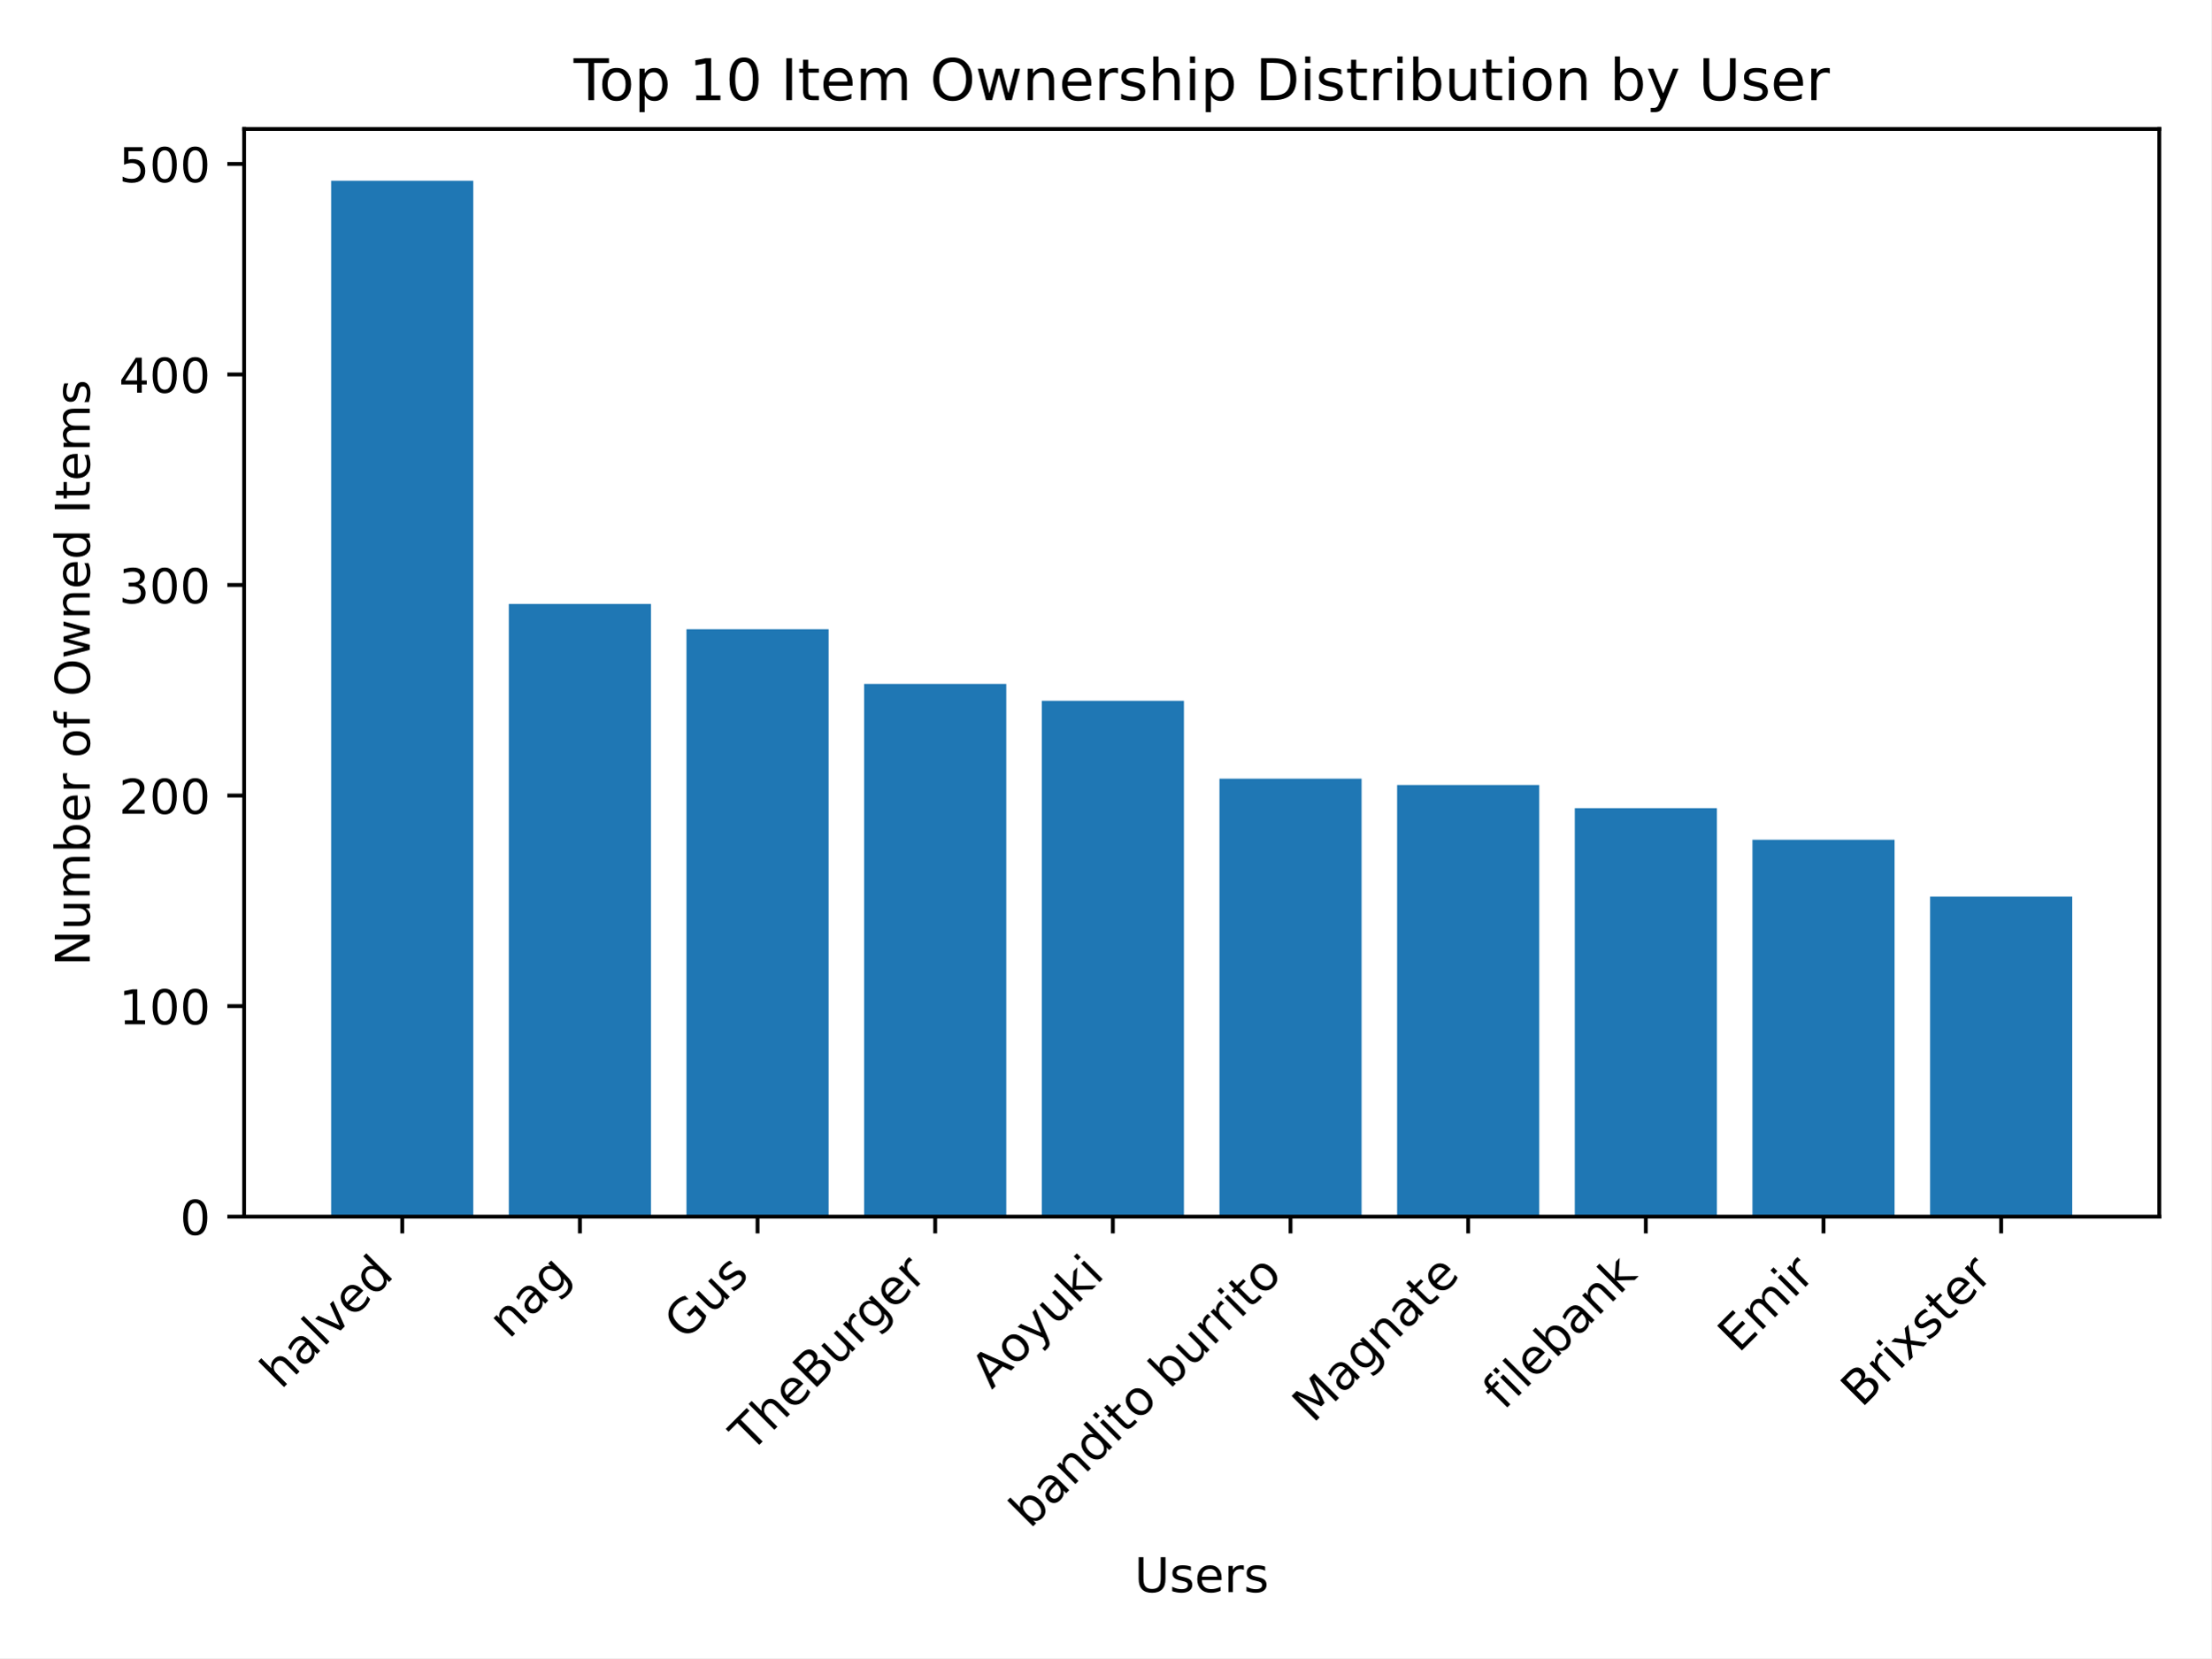
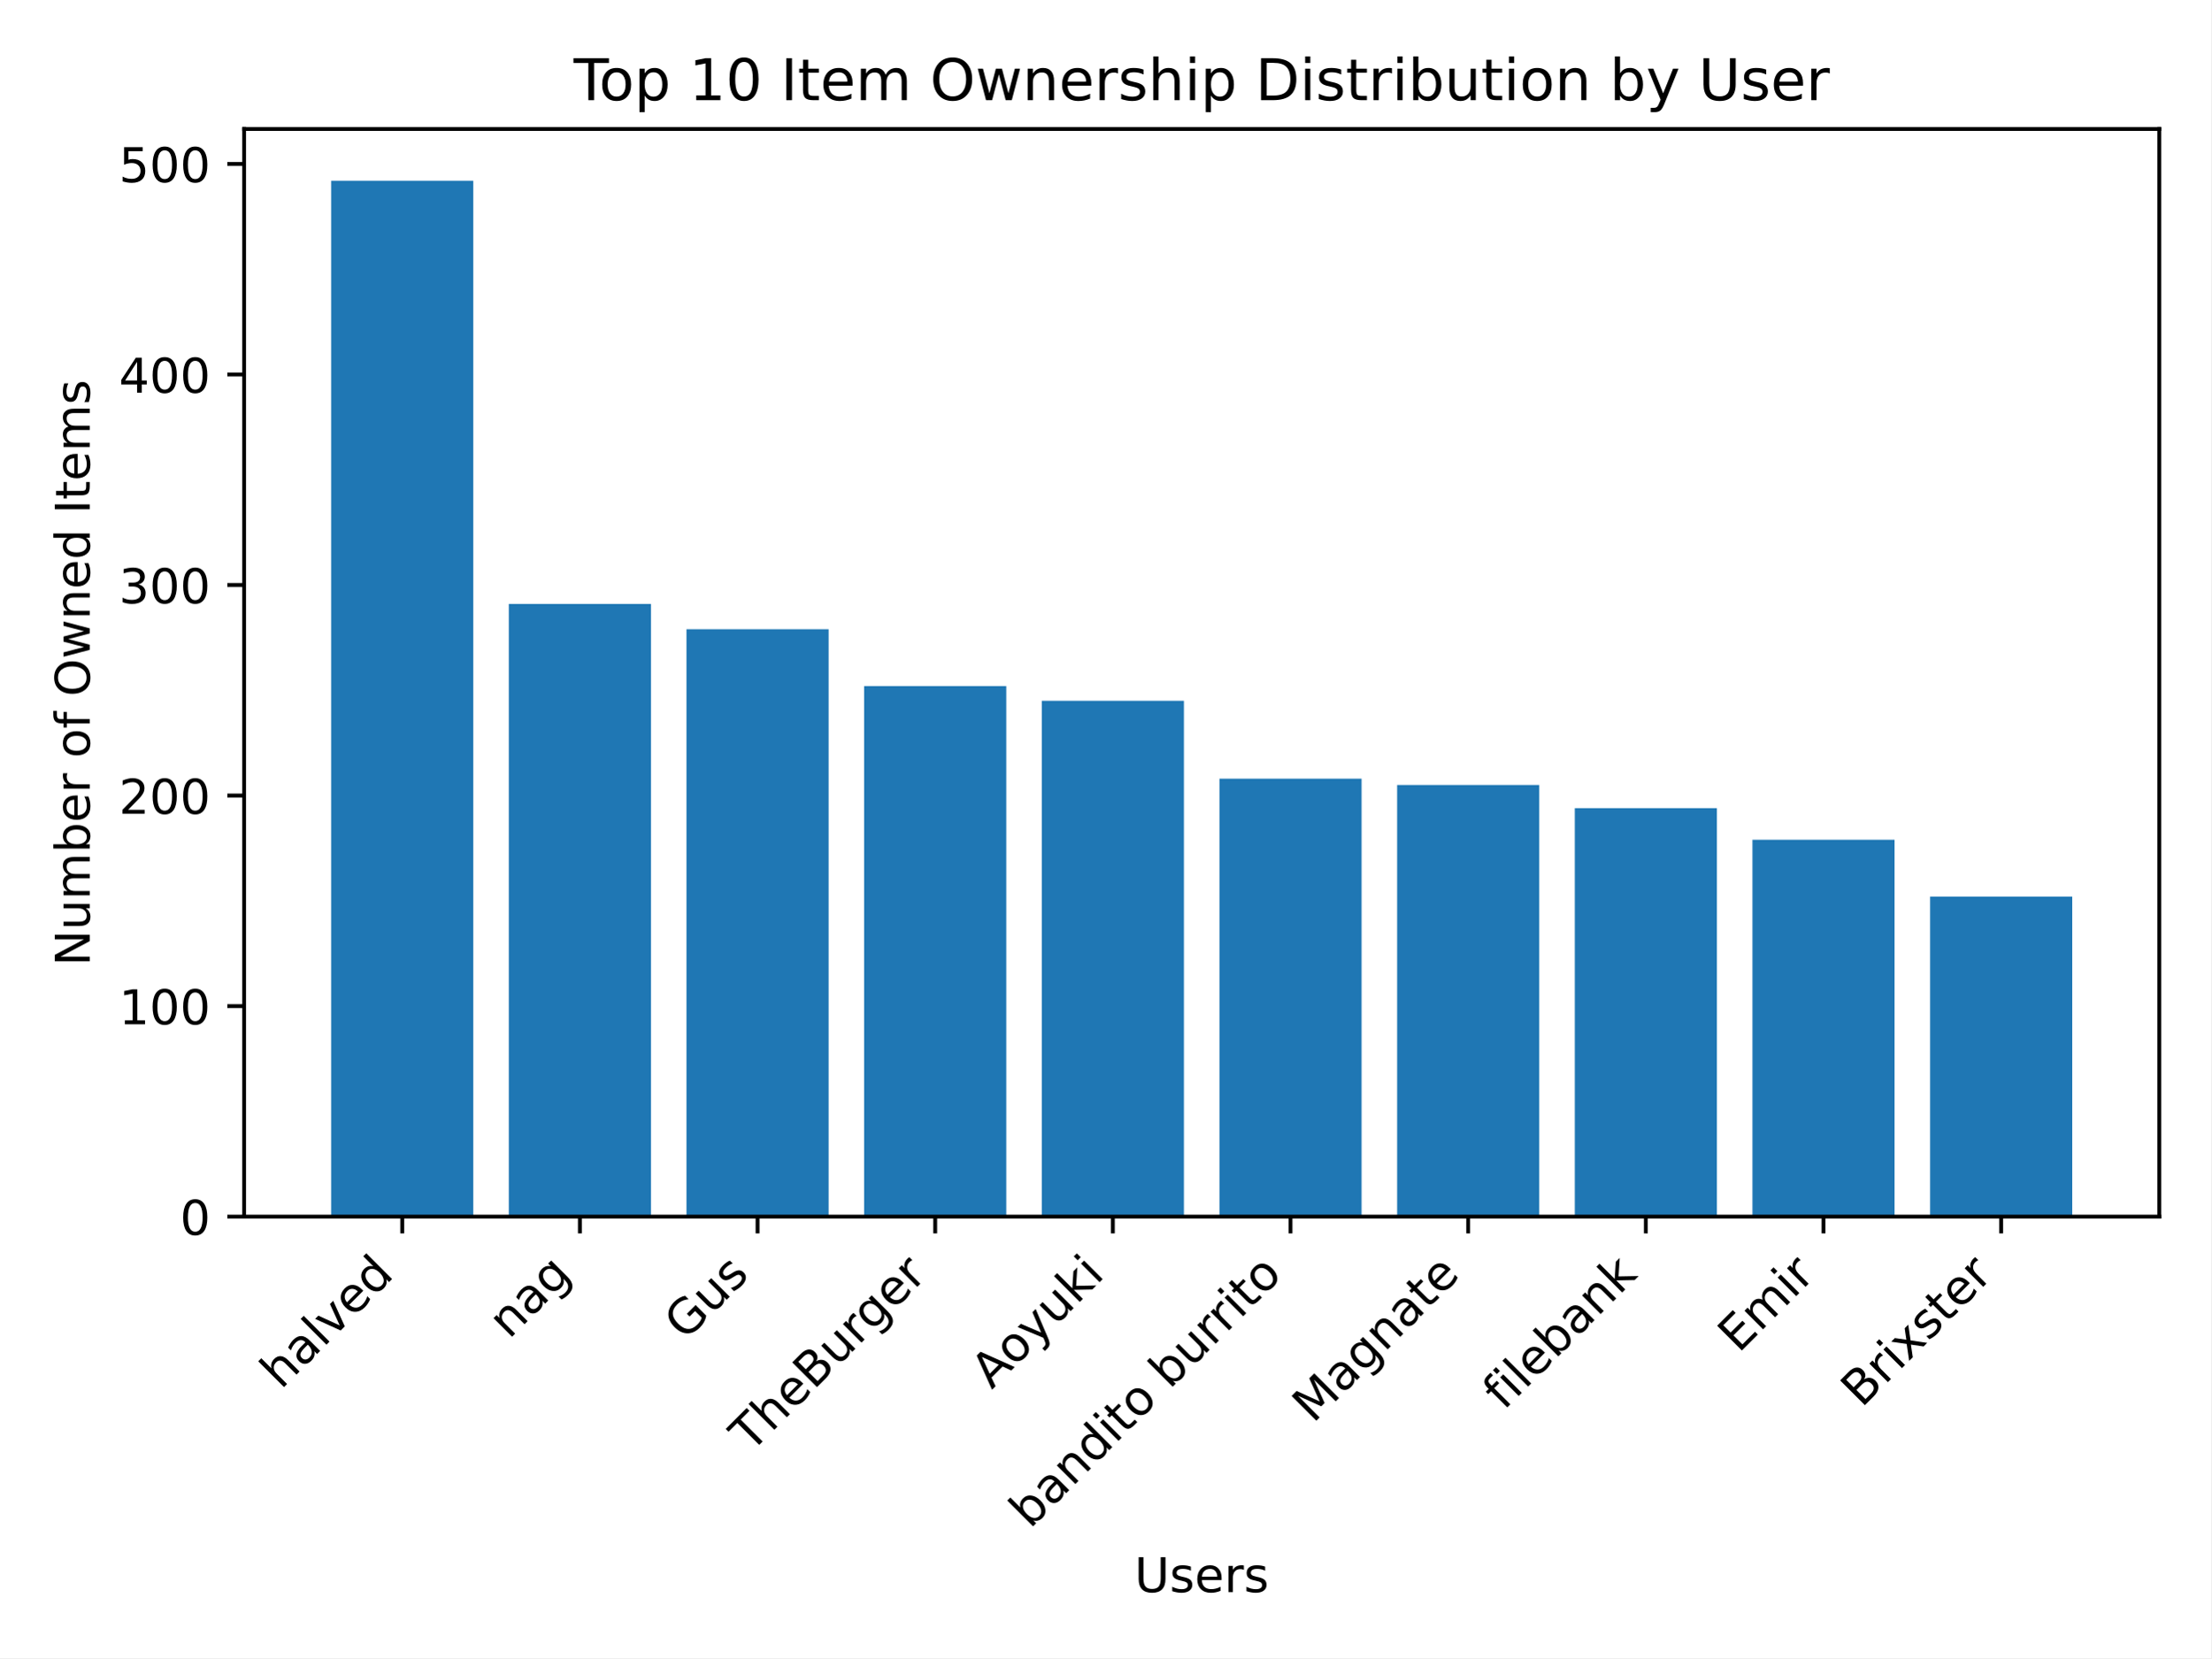
<svg xmlns="http://www.w3.org/2000/svg" xmlns:xlink="http://www.w3.org/1999/xlink" width="460.8pt" height="345.6pt" viewBox="0 0 460.8 345.6" version="1.1">
  <defs>
    <style type="text/css">*{stroke-linejoin: round; stroke-linecap: butt}</style>
  </defs>
  <g id="figure_1">
    <g id="patch_1">
      <path d="M 0 345.6  L 460.8 345.6  L 460.8 0  L 0 0  z " style="fill: #ffffff" />
    </g>
    <g id="axes_1">
      <g id="patch_2">
        <path d="M 50.87 253.581  L 450 253.581  L 450 26.88  L 50.87 26.88  z " style="fill: #ffffff" />
      </g>
      <g id="patch_3">
-         <path d="M 69.012 253.581  L 98.632 253.581  L 98.632 37.675  L 69.012 37.675  z " clip-path="url(#p5525e25f6b)" style="fill: #1f77b4" />
+         <path d="M 69.012 253.581  L 98.632 253.581  L 98.632 37.675  L 69.012 37.675  z " clip-path="url(#p3eaa4c86f4)" style="fill: #1f77b4" />
      </g>
      <g id="patch_4">
-         <path d="M 106.037 253.581  L 135.657 253.581  L 135.657 125.88  L 106.037 125.88  z " clip-path="url(#p5525e25f6b)" style="fill: #1f77b4" />
+         <path d="M 106.037 253.581  L 135.657 253.581  L 135.657 125.88  L 106.037 125.88  z " clip-path="url(#p3eaa4c86f4)" style="fill: #1f77b4" />
      </g>
      <g id="patch_5">
-         <path d="M 143.062 253.581  L 172.682 253.581  L 172.682 131.146  L 143.062 131.146  z " clip-path="url(#p5525e25f6b)" style="fill: #1f77b4" />
+         <path d="M 143.062 253.581  L 172.682 253.581  L 172.682 131.146  L 143.062 131.146  z " clip-path="url(#p3eaa4c86f4)" style="fill: #1f77b4" />
      </g>
      <g id="patch_6">
-         <path d="M 180.087 253.581  L 209.707 253.581  L 209.707 142.556  L 180.087 142.556  z " clip-path="url(#p5525e25f6b)" style="fill: #1f77b4" />
+         <path d="M 180.087 253.581  L 209.707 253.581  L 209.707 142.995  L 180.087 142.995  z " clip-path="url(#p3eaa4c86f4)" style="fill: #1f77b4" />
      </g>
      <g id="patch_7">
-         <path d="M 217.112 253.581  L 246.732 253.581  L 246.732 146.067  L 217.112 146.067  z " clip-path="url(#p5525e25f6b)" style="fill: #1f77b4" />
+         <path d="M 217.112 253.581  L 246.732 253.581  L 246.732 146.067  L 217.112 146.067  z " clip-path="url(#p3eaa4c86f4)" style="fill: #1f77b4" />
      </g>
      <g id="patch_8">
-         <path d="M 254.138 253.581  L 283.758 253.581  L 283.758 162.304  L 254.138 162.304  z " clip-path="url(#p5525e25f6b)" style="fill: #1f77b4" />
+         <path d="M 254.138 253.581  L 283.758 253.581  L 283.758 162.304  L 254.138 162.304  z " clip-path="url(#p3eaa4c86f4)" style="fill: #1f77b4" />
      </g>
      <g id="patch_9">
-         <path d="M 291.163 253.581  L 320.783 253.581  L 320.783 163.62  L 291.163 163.62  z " clip-path="url(#p5525e25f6b)" style="fill: #1f77b4" />
+         <path d="M 291.163 253.581  L 320.783 253.581  L 320.783 163.62  L 291.163 163.62  z " clip-path="url(#p3eaa4c86f4)" style="fill: #1f77b4" />
      </g>
      <g id="patch_10">
-         <path d="M 328.188 253.581  L 357.808 253.581  L 357.808 168.447  L 328.188 168.447  z " clip-path="url(#p5525e25f6b)" style="fill: #1f77b4" />
+         <path d="M 328.188 253.581  L 357.808 253.581  L 357.808 168.447  L 328.188 168.447  z " clip-path="url(#p3eaa4c86f4)" style="fill: #1f77b4" />
      </g>
      <g id="patch_11">
-         <path d="M 365.213 253.581  L 394.833 253.581  L 394.833 175.03  L 365.213 175.03  z " clip-path="url(#p5525e25f6b)" style="fill: #1f77b4" />
+         <path d="M 365.213 253.581  L 394.833 253.581  L 394.833 175.03  L 365.213 175.03  z " clip-path="url(#p3eaa4c86f4)" style="fill: #1f77b4" />
      </g>
      <g id="patch_12">
-         <path d="M 402.238 253.581  L 431.858 253.581  L 431.858 186.878  L 402.238 186.878  z " clip-path="url(#p5525e25f6b)" style="fill: #1f77b4" />
+         <path d="M 402.238 253.581  L 431.858 253.581  L 431.858 186.878  L 402.238 186.878  z " clip-path="url(#p3eaa4c86f4)" style="fill: #1f77b4" />
      </g>
      <g id="matplotlib.axis_1">
        <g id="xtick_1">
          <g id="line2d_1">
            <defs>
-               <path id="mfc3a3e1d1f" d="M 0 0  L 0 3.5  " style="stroke: #000000; stroke-width: 0.8" />
+               <path id="m45b407b62e" d="M 0 0  L 0 3.5  " style="stroke: #000000; stroke-width: 0.8" />
            </defs>
            <g>
-               <use xlink:href="#mfc3a3e1d1f" x="83.822" y="253.581" style="stroke: #000000; stroke-width: 0.8" />
+               <use xlink:href="#m45b407b62e" x="83.822" y="253.581" style="stroke: #000000; stroke-width: 0.8" />
            </g>
          </g>
          <g id="text_1">
            <g transform="translate(58.54764 289.7576) rotate(-45) scale(0.1 -0.1)">
              <defs>
                <path id="DejaVuSans-68" d="M 3513 2113  L 3513 0  L 2938 0  L 2938 2094  Q 2938 2591 2744 2837  Q 2550 3084 2163 3084  Q 1697 3084 1428 2787  Q 1159 2491 1159 1978  L 1159 0  L 581 0  L 581 4863  L 1159 4863  L 1159 2956  Q 1366 3272 1645 3428  Q 1925 3584 2291 3584  Q 2894 3584 3203 3211  Q 3513 2838 3513 2113  z " transform="scale(0.015625)" />
                <path id="DejaVuSans-61" d="M 2194 1759  Q 1497 1759 1228 1600  Q 959 1441 959 1056  Q 959 750 1161 570  Q 1363 391 1709 391  Q 2188 391 2477 730  Q 2766 1069 2766 1631  L 2766 1759  L 2194 1759  z M 3341 1997  L 3341 0  L 2766 0  L 2766 531  Q 2569 213 2275 61  Q 1981 -91 1556 -91  Q 1019 -91 701 211  Q 384 513 384 1019  Q 384 1609 779 1909  Q 1175 2209 1959 2209  L 2766 2209  L 2766 2266  Q 2766 2663 2505 2880  Q 2244 3097 1772 3097  Q 1472 3097 1187 3025  Q 903 2953 641 2809  L 641 3341  Q 956 3463 1253 3523  Q 1550 3584 1831 3584  Q 2591 3584 2966 3190  Q 3341 2797 3341 1997  z " transform="scale(0.015625)" />
                <path id="DejaVuSans-6c" d="M 603 4863  L 1178 4863  L 1178 0  L 603 0  L 603 4863  z " transform="scale(0.015625)" />
                <path id="DejaVuSans-76" d="M 191 3500  L 800 3500  L 1894 563  L 2988 3500  L 3597 3500  L 2284 0  L 1503 0  L 191 3500  z " transform="scale(0.015625)" />
                <path id="DejaVuSans-65" d="M 3597 1894  L 3597 1613  L 953 1613  Q 991 1019 1311 708  Q 1631 397 2203 397  Q 2534 397 2845 478  Q 3156 559 3463 722  L 3463 178  Q 3153 47 2828 -22  Q 2503 -91 2169 -91  Q 1331 -91 842 396  Q 353 884 353 1716  Q 353 2575 817 3079  Q 1281 3584 2069 3584  Q 2775 3584 3186 3129  Q 3597 2675 3597 1894  z M 3022 2063  Q 3016 2534 2758 2815  Q 2500 3097 2075 3097  Q 1594 3097 1305 2825  Q 1016 2553 972 2059  L 3022 2063  z " transform="scale(0.015625)" />
                <path id="DejaVuSans-64" d="M 2906 2969  L 2906 4863  L 3481 4863  L 3481 0  L 2906 0  L 2906 525  Q 2725 213 2448 61  Q 2172 -91 1784 -91  Q 1150 -91 751 415  Q 353 922 353 1747  Q 353 2572 751 3078  Q 1150 3584 1784 3584  Q 2172 3584 2448 3432  Q 2725 3281 2906 2969  z M 947 1747  Q 947 1113 1208 752  Q 1469 391 1925 391  Q 2381 391 2643 752  Q 2906 1113 2906 1747  Q 2906 2381 2643 2742  Q 2381 3103 1925 3103  Q 1469 3103 1208 2742  Q 947 2381 947 1747  z " transform="scale(0.015625)" />
              </defs>
              <use xlink:href="#DejaVuSans-68" />
              <use xlink:href="#DejaVuSans-61" transform="translate(63.37891 0)" />
              <use xlink:href="#DejaVuSans-6c" transform="translate(124.6582 0)" />
              <use xlink:href="#DejaVuSans-76" transform="translate(152.4414 0)" />
              <use xlink:href="#DejaVuSans-65" transform="translate(211.6211 0)" />
              <use xlink:href="#DejaVuSans-64" transform="translate(273.1445 0)" />
            </g>
          </g>
        </g>
        <g id="xtick_2">
          <g id="line2d_2">
            <g>
-               <use xlink:href="#mfc3a3e1d1f" x="120.847" y="253.581" style="stroke: #000000; stroke-width: 0.8" />
+               <use xlink:href="#m45b407b62e" x="120.847" y="253.581" style="stroke: #000000; stroke-width: 0.8" />
            </g>
          </g>
          <g id="text_2">
            <g transform="translate(106.0732 279.257) rotate(-45) scale(0.1 -0.1)">
              <defs>
                <path id="DejaVuSans-6e" d="M 3513 2113  L 3513 0  L 2938 0  L 2938 2094  Q 2938 2591 2744 2837  Q 2550 3084 2163 3084  Q 1697 3084 1428 2787  Q 1159 2491 1159 1978  L 1159 0  L 581 0  L 581 3500  L 1159 3500  L 1159 2956  Q 1366 3272 1645 3428  Q 1925 3584 2291 3584  Q 2894 3584 3203 3211  Q 3513 2838 3513 2113  z " transform="scale(0.015625)" />
                <path id="DejaVuSans-67" d="M 2906 1791  Q 2906 2416 2648 2759  Q 2391 3103 1925 3103  Q 1463 3103 1205 2759  Q 947 2416 947 1791  Q 947 1169 1205 825  Q 1463 481 1925 481  Q 2391 481 2648 825  Q 2906 1169 2906 1791  z M 3481 434  Q 3481 -459 3084 -895  Q 2688 -1331 1869 -1331  Q 1566 -1331 1297 -1286  Q 1028 -1241 775 -1147  L 775 -588  Q 1028 -725 1275 -790  Q 1522 -856 1778 -856  Q 2344 -856 2625 -561  Q 2906 -266 2906 331  L 2906 616  Q 2728 306 2450 153  Q 2172 0 1784 0  Q 1141 0 747 490  Q 353 981 353 1791  Q 353 2603 747 3093  Q 1141 3584 1784 3584  Q 2172 3584 2450 3431  Q 2728 3278 2906 2969  L 2906 3500  L 3481 3500  L 3481 434  z " transform="scale(0.015625)" />
              </defs>
              <use xlink:href="#DejaVuSans-6e" />
              <use xlink:href="#DejaVuSans-61" transform="translate(63.37891 0)" />
              <use xlink:href="#DejaVuSans-67" transform="translate(124.6582 0)" />
            </g>
          </g>
        </g>
        <g id="xtick_3">
          <g id="line2d_3">
            <g>
-               <use xlink:href="#mfc3a3e1d1f" x="157.872" y="253.581" style="stroke: #000000; stroke-width: 0.8" />
+               <use xlink:href="#m45b407b62e" x="157.872" y="253.581" style="stroke: #000000; stroke-width: 0.8" />
            </g>
          </g>
          <g id="text_3">
            <g transform="translate(142.758 279.5973) rotate(-45) scale(0.1 -0.1)">
              <defs>
                <path id="DejaVuSans-47" d="M 3809 666  L 3809 1919  L 2778 1919  L 2778 2438  L 4434 2438  L 4434 434  Q 4069 175 3628 42  Q 3188 -91 2688 -91  Q 1594 -91 976 548  Q 359 1188 359 2328  Q 359 3472 976 4111  Q 1594 4750 2688 4750  Q 3144 4750 3555 4637  Q 3966 4525 4313 4306  L 4313 3634  Q 3963 3931 3569 4081  Q 3175 4231 2741 4231  Q 1884 4231 1454 3753  Q 1025 3275 1025 2328  Q 1025 1384 1454 906  Q 1884 428 2741 428  Q 3075 428 3337 486  Q 3600 544 3809 666  z " transform="scale(0.015625)" />
                <path id="DejaVuSans-75" d="M 544 1381  L 544 3500  L 1119 3500  L 1119 1403  Q 1119 906 1312 657  Q 1506 409 1894 409  Q 2359 409 2629 706  Q 2900 1003 2900 1516  L 2900 3500  L 3475 3500  L 3475 0  L 2900 0  L 2900 538  Q 2691 219 2414 64  Q 2138 -91 1772 -91  Q 1169 -91 856 284  Q 544 659 544 1381  z M 1991 3584  L 1991 3584  z " transform="scale(0.015625)" />
                <path id="DejaVuSans-73" d="M 2834 3397  L 2834 2853  Q 2591 2978 2328 3040  Q 2066 3103 1784 3103  Q 1356 3103 1142 2972  Q 928 2841 928 2578  Q 928 2378 1081 2264  Q 1234 2150 1697 2047  L 1894 2003  Q 2506 1872 2764 1633  Q 3022 1394 3022 966  Q 3022 478 2636 193  Q 2250 -91 1575 -91  Q 1294 -91 989 -36  Q 684 19 347 128  L 347 722  Q 666 556 975 473  Q 1284 391 1588 391  Q 1994 391 2212 530  Q 2431 669 2431 922  Q 2431 1156 2273 1281  Q 2116 1406 1581 1522  L 1381 1569  Q 847 1681 609 1914  Q 372 2147 372 2553  Q 372 3047 722 3315  Q 1072 3584 1716 3584  Q 2034 3584 2315 3537  Q 2597 3491 2834 3397  z " transform="scale(0.015625)" />
              </defs>
              <use xlink:href="#DejaVuSans-47" />
              <use xlink:href="#DejaVuSans-75" transform="translate(77.49023 0)" />
              <use xlink:href="#DejaVuSans-73" transform="translate(140.8691 0)" />
            </g>
          </g>
        </g>
        <g id="xtick_4">
          <g id="line2d_4">
            <g>
-               <use xlink:href="#mfc3a3e1d1f" x="194.897" y="253.581" style="stroke: #000000; stroke-width: 0.8" />
+               <use xlink:href="#m45b407b62e" x="194.897" y="253.581" style="stroke: #000000; stroke-width: 0.8" />
            </g>
          </g>
          <g id="text_4">
            <g transform="translate(156.4131 302.9672) rotate(-45) scale(0.1 -0.1)">
              <defs>
                <path id="DejaVuSans-54" d="M -19 4666  L 3928 4666  L 3928 4134  L 2272 4134  L 2272 0  L 1638 0  L 1638 4134  L -19 4134  L -19 4666  z " transform="scale(0.015625)" />
                <path id="DejaVuSans-42" d="M 1259 2228  L 1259 519  L 2272 519  Q 2781 519 3026 730  Q 3272 941 3272 1375  Q 3272 1813 3026 2020  Q 2781 2228 2272 2228  L 1259 2228  z M 1259 4147  L 1259 2741  L 2194 2741  Q 2656 2741 2882 2914  Q 3109 3088 3109 3444  Q 3109 3797 2882 3972  Q 2656 4147 2194 4147  L 1259 4147  z M 628 4666  L 2241 4666  Q 2963 4666 3353 4366  Q 3744 4066 3744 3513  Q 3744 3084 3544 2831  Q 3344 2578 2956 2516  Q 3422 2416 3680 2098  Q 3938 1781 3938 1306  Q 3938 681 3513 340  Q 3088 0 2303 0  L 628 0  L 628 4666  z " transform="scale(0.015625)" />
                <path id="DejaVuSans-72" d="M 2631 2963  Q 2534 3019 2420 3045  Q 2306 3072 2169 3072  Q 1681 3072 1420 2755  Q 1159 2438 1159 1844  L 1159 0  L 581 0  L 581 3500  L 1159 3500  L 1159 2956  Q 1341 3275 1631 3429  Q 1922 3584 2338 3584  Q 2397 3584 2469 3576  Q 2541 3569 2628 3553  L 2631 2963  z " transform="scale(0.015625)" />
              </defs>
              <use xlink:href="#DejaVuSans-54" />
              <use xlink:href="#DejaVuSans-68" transform="translate(61.08398 0)" />
              <use xlink:href="#DejaVuSans-65" transform="translate(124.4629 0)" />
              <use xlink:href="#DejaVuSans-42" transform="translate(185.9863 0)" />
              <use xlink:href="#DejaVuSans-75" transform="translate(254.5898 0)" />
              <use xlink:href="#DejaVuSans-72" transform="translate(317.9688 0)" />
              <use xlink:href="#DejaVuSans-67" transform="translate(357.332 0)" />
              <use xlink:href="#DejaVuSans-65" transform="translate(420.8086 0)" />
              <use xlink:href="#DejaVuSans-72" transform="translate(482.332 0)" />
            </g>
          </g>
        </g>
        <g id="xtick_5">
          <g id="line2d_5">
            <g>
-               <use xlink:href="#mfc3a3e1d1f" x="231.922" y="253.581" style="stroke: #000000; stroke-width: 0.8" />
+               <use xlink:href="#m45b407b62e" x="231.922" y="253.581" style="stroke: #000000; stroke-width: 0.8" />
            </g>
          </g>
          <g id="text_5">
            <g transform="translate(206.6865 289.7189) rotate(-45) scale(0.1 -0.1)">
              <defs>
                <path id="DejaVuSans-41" d="M 2188 4044  L 1331 1722  L 3047 1722  L 2188 4044  z M 1831 4666  L 2547 4666  L 4325 0  L 3669 0  L 3244 1197  L 1141 1197  L 716 0  L 50 0  L 1831 4666  z " transform="scale(0.015625)" />
                <path id="DejaVuSans-6f" d="M 1959 3097  Q 1497 3097 1228 2736  Q 959 2375 959 1747  Q 959 1119 1226 758  Q 1494 397 1959 397  Q 2419 397 2687 759  Q 2956 1122 2956 1747  Q 2956 2369 2687 2733  Q 2419 3097 1959 3097  z M 1959 3584  Q 2709 3584 3137 3096  Q 3566 2609 3566 1747  Q 3566 888 3137 398  Q 2709 -91 1959 -91  Q 1206 -91 779 398  Q 353 888 353 1747  Q 353 2609 779 3096  Q 1206 3584 1959 3584  z " transform="scale(0.015625)" />
                <path id="DejaVuSans-79" d="M 2059 -325  Q 1816 -950 1584 -1140  Q 1353 -1331 966 -1331  L 506 -1331  L 506 -850  L 844 -850  Q 1081 -850 1212 -737  Q 1344 -625 1503 -206  L 1606 56  L 191 3500  L 800 3500  L 1894 763  L 2988 3500  L 3597 3500  L 2059 -325  z " transform="scale(0.015625)" />
                <path id="DejaVuSans-6b" d="M 581 4863  L 1159 4863  L 1159 1991  L 2875 3500  L 3609 3500  L 1753 1863  L 3688 0  L 2938 0  L 1159 1709  L 1159 0  L 581 0  L 581 4863  z " transform="scale(0.015625)" />
                <path id="DejaVuSans-69" d="M 603 3500  L 1178 3500  L 1178 0  L 603 0  L 603 3500  z M 603 4863  L 1178 4863  L 1178 4134  L 603 4134  L 603 4863  z " transform="scale(0.015625)" />
              </defs>
              <use xlink:href="#DejaVuSans-41" />
              <use xlink:href="#DejaVuSans-6f" transform="translate(66.6582 0)" />
              <use xlink:href="#DejaVuSans-79" transform="translate(127.8398 0)" />
              <use xlink:href="#DejaVuSans-75" transform="translate(187.0195 0)" />
              <use xlink:href="#DejaVuSans-6b" transform="translate(250.3984 0)" />
              <use xlink:href="#DejaVuSans-69" transform="translate(308.3086 0)" />
            </g>
          </g>
        </g>
        <g id="xtick_6">
          <g id="line2d_6">
            <g>
-               <use xlink:href="#mfc3a3e1d1f" x="268.948" y="253.581" style="stroke: #000000; stroke-width: 0.8" />
+               <use xlink:href="#m45b407b62e" x="268.948" y="253.581" style="stroke: #000000; stroke-width: 0.8" />
            </g>
          </g>
          <g id="text_6">
            <g transform="translate(214.6506 318.7799) rotate(-45) scale(0.1 -0.1)">
              <defs>
                <path id="DejaVuSans-62" d="M 3116 1747  Q 3116 2381 2855 2742  Q 2594 3103 2138 3103  Q 1681 3103 1420 2742  Q 1159 2381 1159 1747  Q 1159 1113 1420 752  Q 1681 391 2138 391  Q 2594 391 2855 752  Q 3116 1113 3116 1747  z M 1159 2969  Q 1341 3281 1617 3432  Q 1894 3584 2278 3584  Q 2916 3584 3314 3078  Q 3713 2572 3713 1747  Q 3713 922 3314 415  Q 2916 -91 2278 -91  Q 1894 -91 1617 61  Q 1341 213 1159 525  L 1159 0  L 581 0  L 581 4863  L 1159 4863  L 1159 2969  z " transform="scale(0.015625)" />
                <path id="DejaVuSans-74" d="M 1172 4494  L 1172 3500  L 2356 3500  L 2356 3053  L 1172 3053  L 1172 1153  Q 1172 725 1289 603  Q 1406 481 1766 481  L 2356 481  L 2356 0  L 1766 0  Q 1100 0 847 248  Q 594 497 594 1153  L 594 3053  L 172 3053  L 172 3500  L 594 3500  L 594 4494  L 1172 4494  z " transform="scale(0.015625)" />
                <path id="DejaVuSans-20" transform="scale(0.015625)" />
              </defs>
              <use xlink:href="#DejaVuSans-62" />
              <use xlink:href="#DejaVuSans-61" transform="translate(63.47656 0)" />
              <use xlink:href="#DejaVuSans-6e" transform="translate(124.7559 0)" />
              <use xlink:href="#DejaVuSans-64" transform="translate(188.1348 0)" />
              <use xlink:href="#DejaVuSans-69" transform="translate(251.6113 0)" />
              <use xlink:href="#DejaVuSans-74" transform="translate(279.3945 0)" />
              <use xlink:href="#DejaVuSans-6f" transform="translate(318.6035 0)" />
              <use xlink:href="#DejaVuSans-20" transform="translate(379.7852 0)" />
              <use xlink:href="#DejaVuSans-62" transform="translate(411.5723 0)" />
              <use xlink:href="#DejaVuSans-75" transform="translate(475.0488 0)" />
              <use xlink:href="#DejaVuSans-72" transform="translate(538.4277 0)" />
              <use xlink:href="#DejaVuSans-72" transform="translate(577.791 0)" />
              <use xlink:href="#DejaVuSans-69" transform="translate(618.9043 0)" />
              <use xlink:href="#DejaVuSans-74" transform="translate(646.6875 0)" />
              <use xlink:href="#DejaVuSans-6f" transform="translate(685.8965 0)" />
            </g>
          </g>
        </g>
        <g id="xtick_7">
          <g id="line2d_7">
            <g>
-               <use xlink:href="#mfc3a3e1d1f" x="305.973" y="253.581" style="stroke: #000000; stroke-width: 0.8" />
+               <use xlink:href="#m45b407b62e" x="305.973" y="253.581" style="stroke: #000000; stroke-width: 0.8" />
            </g>
          </g>
          <g id="text_7">
            <g transform="translate(273.6412 296.8143) rotate(-45) scale(0.1 -0.1)">
              <defs>
                <path id="DejaVuSans-4d" d="M 628 4666  L 1569 4666  L 2759 1491  L 3956 4666  L 4897 4666  L 4897 0  L 4281 0  L 4281 4097  L 3078 897  L 2444 897  L 1241 4097  L 1241 0  L 628 0  L 628 4666  z " transform="scale(0.015625)" />
              </defs>
              <use xlink:href="#DejaVuSans-4d" />
              <use xlink:href="#DejaVuSans-61" transform="translate(86.2793 0)" />
              <use xlink:href="#DejaVuSans-67" transform="translate(147.5586 0)" />
              <use xlink:href="#DejaVuSans-6e" transform="translate(211.0352 0)" />
              <use xlink:href="#DejaVuSans-61" transform="translate(274.4141 0)" />
              <use xlink:href="#DejaVuSans-74" transform="translate(335.6934 0)" />
              <use xlink:href="#DejaVuSans-65" transform="translate(374.9023 0)" />
            </g>
          </g>
        </g>
        <g id="xtick_8">
          <g id="line2d_8">
            <g>
-               <use xlink:href="#mfc3a3e1d1f" x="342.998" y="253.581" style="stroke: #000000; stroke-width: 0.8" />
+               <use xlink:href="#m45b407b62e" x="342.998" y="253.581" style="stroke: #000000; stroke-width: 0.8" />
            </g>
          </g>
          <g id="text_8">
            <g transform="translate(313.3599 294.1206) rotate(-45) scale(0.1 -0.1)">
              <defs>
                <path id="DejaVuSans-66" d="M 2375 4863  L 2375 4384  L 1825 4384  Q 1516 4384 1395 4259  Q 1275 4134 1275 3809  L 1275 3500  L 2222 3500  L 2222 3053  L 1275 3053  L 1275 0  L 697 0  L 697 3053  L 147 3053  L 147 3500  L 697 3500  L 697 3744  Q 697 4328 969 4595  Q 1241 4863 1831 4863  L 2375 4863  z " transform="scale(0.015625)" />
              </defs>
              <use xlink:href="#DejaVuSans-66" />
              <use xlink:href="#DejaVuSans-69" transform="translate(35.20508 0)" />
              <use xlink:href="#DejaVuSans-6c" transform="translate(62.98828 0)" />
              <use xlink:href="#DejaVuSans-65" transform="translate(90.77148 0)" />
              <use xlink:href="#DejaVuSans-62" transform="translate(152.2949 0)" />
              <use xlink:href="#DejaVuSans-61" transform="translate(215.7715 0)" />
              <use xlink:href="#DejaVuSans-6e" transform="translate(277.0508 0)" />
              <use xlink:href="#DejaVuSans-6b" transform="translate(340.4297 0)" />
            </g>
          </g>
        </g>
        <g id="xtick_9">
          <g id="line2d_9">
            <g>
-               <use xlink:href="#mfc3a3e1d1f" x="380.023" y="253.581" style="stroke: #000000; stroke-width: 0.8" />
+               <use xlink:href="#m45b407b62e" x="380.023" y="253.581" style="stroke: #000000; stroke-width: 0.8" />
            </g>
          </g>
          <g id="text_9">
            <g transform="translate(362.3251 282.1805) rotate(-45) scale(0.1 -0.1)">
              <defs>
                <path id="DejaVuSans-45" d="M 628 4666  L 3578 4666  L 3578 4134  L 1259 4134  L 1259 2753  L 3481 2753  L 3481 2222  L 1259 2222  L 1259 531  L 3634 531  L 3634 0  L 628 0  L 628 4666  z " transform="scale(0.015625)" />
                <path id="DejaVuSans-6d" d="M 3328 2828  Q 3544 3216 3844 3400  Q 4144 3584 4550 3584  Q 5097 3584 5394 3201  Q 5691 2819 5691 2113  L 5691 0  L 5113 0  L 5113 2094  Q 5113 2597 4934 2840  Q 4756 3084 4391 3084  Q 3944 3084 3684 2787  Q 3425 2491 3425 1978  L 3425 0  L 2847 0  L 2847 2094  Q 2847 2600 2669 2842  Q 2491 3084 2119 3084  Q 1678 3084 1418 2786  Q 1159 2488 1159 1978  L 1159 0  L 581 0  L 581 3500  L 1159 3500  L 1159 2956  Q 1356 3278 1631 3431  Q 1906 3584 2284 3584  Q 2666 3584 2933 3390  Q 3200 3197 3328 2828  z " transform="scale(0.015625)" />
              </defs>
              <use xlink:href="#DejaVuSans-45" />
              <use xlink:href="#DejaVuSans-6d" transform="translate(63.18359 0)" />
              <use xlink:href="#DejaVuSans-69" transform="translate(160.5957 0)" />
              <use xlink:href="#DejaVuSans-72" transform="translate(188.3789 0)" />
            </g>
          </g>
        </g>
        <g id="xtick_10">
          <g id="line2d_10">
            <g>
-               <use xlink:href="#mfc3a3e1d1f" x="417.048" y="253.581" style="stroke: #000000; stroke-width: 0.8" />
+               <use xlink:href="#m45b407b62e" x="417.048" y="253.581" style="stroke: #000000; stroke-width: 0.8" />
            </g>
          </g>
          <g id="text_10">
            <g transform="translate(387.9558 293.5748) rotate(-45) scale(0.1 -0.1)">
              <defs>
                <path id="DejaVuSans-78" d="M 3513 3500  L 2247 1797  L 3578 0  L 2900 0  L 1881 1375  L 863 0  L 184 0  L 1544 1831  L 300 3500  L 978 3500  L 1906 2253  L 2834 3500  L 3513 3500  z " transform="scale(0.015625)" />
              </defs>
              <use xlink:href="#DejaVuSans-42" />
              <use xlink:href="#DejaVuSans-72" transform="translate(68.60352 0)" />
              <use xlink:href="#DejaVuSans-69" transform="translate(109.7168 0)" />
              <use xlink:href="#DejaVuSans-78" transform="translate(137.5 0)" />
              <use xlink:href="#DejaVuSans-73" transform="translate(196.6797 0)" />
              <use xlink:href="#DejaVuSans-74" transform="translate(248.7793 0)" />
              <use xlink:href="#DejaVuSans-65" transform="translate(287.9883 0)" />
              <use xlink:href="#DejaVuSans-72" transform="translate(349.5117 0)" />
            </g>
          </g>
        </g>
        <g id="text_11">
          <g transform="translate(236.4342 331.8489) scale(0.1 -0.1)">
            <defs>
              <path id="DejaVuSans-55" d="M 556 4666  L 1191 4666  L 1191 1831  Q 1191 1081 1462 751  Q 1734 422 2344 422  Q 2950 422 3222 751  Q 3494 1081 3494 1831  L 3494 4666  L 4128 4666  L 4128 1753  Q 4128 841 3676 375  Q 3225 -91 2344 -91  Q 1459 -91 1007 375  Q 556 841 556 1753  L 556 4666  z " transform="scale(0.015625)" />
            </defs>
            <use xlink:href="#DejaVuSans-55" />
            <use xlink:href="#DejaVuSans-73" transform="translate(73.19336 0)" />
            <use xlink:href="#DejaVuSans-65" transform="translate(125.293 0)" />
            <use xlink:href="#DejaVuSans-72" transform="translate(186.8164 0)" />
            <use xlink:href="#DejaVuSans-73" transform="translate(227.9297 0)" />
          </g>
        </g>
      </g>
      <g id="matplotlib.axis_2">
        <g id="ytick_1">
          <g id="line2d_11">
            <defs>
-               <path id="m02142e27dc" d="M 0 0  L -3.5 0  " style="stroke: #000000; stroke-width: 0.8" />
+               <path id="m2d677b9183" d="M 0 0  L -3.5 0  " style="stroke: #000000; stroke-width: 0.8" />
            </defs>
            <g>
-               <use xlink:href="#m02142e27dc" x="50.87" y="253.581" style="stroke: #000000; stroke-width: 0.8" />
+               <use xlink:href="#m2d677b9183" x="50.87" y="253.581" style="stroke: #000000; stroke-width: 0.8" />
            </g>
          </g>
          <g id="text_12">
            <g transform="translate(37.5075 257.3798) scale(0.1 -0.1)">
              <defs>
                <path id="DejaVuSans-30" d="M 2034 4250  Q 1547 4250 1301 3770  Q 1056 3291 1056 2328  Q 1056 1369 1301 889  Q 1547 409 2034 409  Q 2525 409 2770 889  Q 3016 1369 3016 2328  Q 3016 3291 2770 3770  Q 2525 4250 2034 4250  z M 2034 4750  Q 2819 4750 3233 4129  Q 3647 3509 3647 2328  Q 3647 1150 3233 529  Q 2819 -91 2034 -91  Q 1250 -91 836 529  Q 422 1150 422 2328  Q 422 3509 836 4129  Q 1250 4750 2034 4750  z " transform="scale(0.015625)" />
              </defs>
              <use xlink:href="#DejaVuSans-30" />
            </g>
          </g>
        </g>
        <g id="ytick_2">
          <g id="line2d_12">
            <g>
-               <use xlink:href="#m02142e27dc" x="50.87" y="209.697" style="stroke: #000000; stroke-width: 0.8" />
+               <use xlink:href="#m2d677b9183" x="50.87" y="209.697" style="stroke: #000000; stroke-width: 0.8" />
            </g>
          </g>
          <g id="text_13">
            <g transform="translate(24.7825 213.4966) scale(0.1 -0.1)">
              <defs>
                <path id="DejaVuSans-31" d="M 794 531  L 1825 531  L 1825 4091  L 703 3866  L 703 4441  L 1819 4666  L 2450 4666  L 2450 531  L 3481 531  L 3481 0  L 794 0  L 794 531  z " transform="scale(0.015625)" />
              </defs>
              <use xlink:href="#DejaVuSans-31" />
              <use xlink:href="#DejaVuSans-30" transform="translate(63.62305 0)" />
              <use xlink:href="#DejaVuSans-30" transform="translate(127.2461 0)" />
            </g>
          </g>
        </g>
        <g id="ytick_3">
          <g id="line2d_13">
            <g>
-               <use xlink:href="#m02142e27dc" x="50.87" y="165.814" style="stroke: #000000; stroke-width: 0.8" />
+               <use xlink:href="#m2d677b9183" x="50.87" y="165.814" style="stroke: #000000; stroke-width: 0.8" />
            </g>
          </g>
          <g id="text_14">
            <g transform="translate(24.7825 169.6134) scale(0.1 -0.1)">
              <defs>
                <path id="DejaVuSans-32" d="M 1228 531  L 3431 531  L 3431 0  L 469 0  L 469 531  Q 828 903 1448 1529  Q 2069 2156 2228 2338  Q 2531 2678 2651 2914  Q 2772 3150 2772 3378  Q 2772 3750 2511 3984  Q 2250 4219 1831 4219  Q 1534 4219 1204 4116  Q 875 4013 500 3803  L 500 4441  Q 881 4594 1212 4672  Q 1544 4750 1819 4750  Q 2544 4750 2975 4387  Q 3406 4025 3406 3419  Q 3406 3131 3298 2873  Q 3191 2616 2906 2266  Q 2828 2175 2409 1742  Q 1991 1309 1228 531  z " transform="scale(0.015625)" />
              </defs>
              <use xlink:href="#DejaVuSans-32" />
              <use xlink:href="#DejaVuSans-30" transform="translate(63.62305 0)" />
              <use xlink:href="#DejaVuSans-30" transform="translate(127.2461 0)" />
            </g>
          </g>
        </g>
        <g id="ytick_4">
          <g id="line2d_14">
            <g>
-               <use xlink:href="#m02142e27dc" x="50.87" y="121.931" style="stroke: #000000; stroke-width: 0.8" />
+               <use xlink:href="#m2d677b9183" x="50.87" y="121.931" style="stroke: #000000; stroke-width: 0.8" />
            </g>
          </g>
          <g id="text_15">
            <g transform="translate(24.7825 125.7302) scale(0.1 -0.1)">
              <defs>
                <path id="DejaVuSans-33" d="M 2597 2516  Q 3050 2419 3304 2112  Q 3559 1806 3559 1356  Q 3559 666 3084 287  Q 2609 -91 1734 -91  Q 1441 -91 1130 -33  Q 819 25 488 141  L 488 750  Q 750 597 1062 519  Q 1375 441 1716 441  Q 2309 441 2620 675  Q 2931 909 2931 1356  Q 2931 1769 2642 2001  Q 2353 2234 1838 2234  L 1294 2234  L 1294 2753  L 1863 2753  Q 2328 2753 2575 2939  Q 2822 3125 2822 3475  Q 2822 3834 2567 4026  Q 2313 4219 1838 4219  Q 1578 4219 1281 4162  Q 984 4106 628 3988  L 628 4550  Q 988 4650 1302 4700  Q 1616 4750 1894 4750  Q 2613 4750 3031 4423  Q 3450 4097 3450 3541  Q 3450 3153 3228 2886  Q 3006 2619 2597 2516  z " transform="scale(0.015625)" />
              </defs>
              <use xlink:href="#DejaVuSans-33" />
              <use xlink:href="#DejaVuSans-30" transform="translate(63.62305 0)" />
              <use xlink:href="#DejaVuSans-30" transform="translate(127.2461 0)" />
            </g>
          </g>
        </g>
        <g id="ytick_5">
          <g id="line2d_15">
            <g>
-               <use xlink:href="#m02142e27dc" x="50.87" y="78.048" style="stroke: #000000; stroke-width: 0.8" />
+               <use xlink:href="#m2d677b9183" x="50.87" y="78.048" style="stroke: #000000; stroke-width: 0.8" />
            </g>
          </g>
          <g id="text_16">
            <g transform="translate(24.7825 81.84702) scale(0.1 -0.1)">
              <defs>
                <path id="DejaVuSans-34" d="M 2419 4116  L 825 1625  L 2419 1625  L 2419 4116  z M 2253 4666  L 3047 4666  L 3047 1625  L 3713 1625  L 3713 1100  L 3047 1100  L 3047 0  L 2419 0  L 2419 1100  L 313 1100  L 313 1709  L 2253 4666  z " transform="scale(0.015625)" />
              </defs>
              <use xlink:href="#DejaVuSans-34" />
              <use xlink:href="#DejaVuSans-30" transform="translate(63.62305 0)" />
              <use xlink:href="#DejaVuSans-30" transform="translate(127.2461 0)" />
            </g>
          </g>
        </g>
        <g id="ytick_6">
          <g id="line2d_16">
            <g>
-               <use xlink:href="#m02142e27dc" x="50.87" y="34.165" style="stroke: #000000; stroke-width: 0.8" />
+               <use xlink:href="#m2d677b9183" x="50.87" y="34.165" style="stroke: #000000; stroke-width: 0.8" />
            </g>
          </g>
          <g id="text_17">
            <g transform="translate(24.7825 37.96383) scale(0.1 -0.1)">
              <defs>
                <path id="DejaVuSans-35" d="M 691 4666  L 3169 4666  L 3169 4134  L 1269 4134  L 1269 2991  Q 1406 3038 1543 3061  Q 1681 3084 1819 3084  Q 2600 3084 3056 2656  Q 3513 2228 3513 1497  Q 3513 744 3044 326  Q 2575 -91 1722 -91  Q 1428 -91 1123 -41  Q 819 9 494 109  L 494 744  Q 775 591 1075 516  Q 1375 441 1709 441  Q 2250 441 2565 725  Q 2881 1009 2881 1497  Q 2881 1984 2565 2268  Q 2250 2553 1709 2553  Q 1456 2553 1204 2497  Q 953 2441 691 2322  L 691 4666  z " transform="scale(0.015625)" />
              </defs>
              <use xlink:href="#DejaVuSans-35" />
              <use xlink:href="#DejaVuSans-30" transform="translate(63.62305 0)" />
              <use xlink:href="#DejaVuSans-30" transform="translate(127.2461 0)" />
            </g>
          </g>
        </g>
        <g id="text_18">
          <g transform="translate(18.70281 201.3342) rotate(-90) scale(0.1 -0.1)">
            <defs>
              <path id="DejaVuSans-4e" d="M 628 4666  L 1478 4666  L 3547 763  L 3547 4666  L 4159 4666  L 4159 0  L 3309 0  L 1241 3903  L 1241 0  L 628 0  L 628 4666  z " transform="scale(0.015625)" />
              <path id="DejaVuSans-4f" d="M 2522 4238  Q 1834 4238 1429 3725  Q 1025 3213 1025 2328  Q 1025 1447 1429 934  Q 1834 422 2522 422  Q 3209 422 3611 934  Q 4013 1447 4013 2328  Q 4013 3213 3611 3725  Q 3209 4238 2522 4238  z M 2522 4750  Q 3503 4750 4090 4092  Q 4678 3434 4678 2328  Q 4678 1225 4090 567  Q 3503 -91 2522 -91  Q 1538 -91 948 565  Q 359 1222 359 2328  Q 359 3434 948 4092  Q 1538 4750 2522 4750  z " transform="scale(0.015625)" />
              <path id="DejaVuSans-77" d="M 269 3500  L 844 3500  L 1563 769  L 2278 3500  L 2956 3500  L 3675 769  L 4391 3500  L 4966 3500  L 4050 0  L 3372 0  L 2619 2869  L 1863 0  L 1184 0  L 269 3500  z " transform="scale(0.015625)" />
              <path id="DejaVuSans-49" d="M 628 4666  L 1259 4666  L 1259 0  L 628 0  L 628 4666  z " transform="scale(0.015625)" />
            </defs>
            <use xlink:href="#DejaVuSans-4e" />
            <use xlink:href="#DejaVuSans-75" transform="translate(74.80469 0)" />
            <use xlink:href="#DejaVuSans-6d" transform="translate(138.1836 0)" />
            <use xlink:href="#DejaVuSans-62" transform="translate(235.5957 0)" />
            <use xlink:href="#DejaVuSans-65" transform="translate(299.0723 0)" />
            <use xlink:href="#DejaVuSans-72" transform="translate(360.5957 0)" />
            <use xlink:href="#DejaVuSans-20" transform="translate(401.709 0)" />
            <use xlink:href="#DejaVuSans-6f" transform="translate(433.4961 0)" />
            <use xlink:href="#DejaVuSans-66" transform="translate(494.6777 0)" />
            <use xlink:href="#DejaVuSans-20" transform="translate(529.8828 0)" />
            <use xlink:href="#DejaVuSans-4f" transform="translate(561.6699 0)" />
            <use xlink:href="#DejaVuSans-77" transform="translate(640.3809 0)" />
            <use xlink:href="#DejaVuSans-6e" transform="translate(722.168 0)" />
            <use xlink:href="#DejaVuSans-65" transform="translate(785.5469 0)" />
            <use xlink:href="#DejaVuSans-64" transform="translate(847.0703 0)" />
            <use xlink:href="#DejaVuSans-20" transform="translate(910.5469 0)" />
            <use xlink:href="#DejaVuSans-49" transform="translate(942.334 0)" />
            <use xlink:href="#DejaVuSans-74" transform="translate(971.8262 0)" />
            <use xlink:href="#DejaVuSans-65" transform="translate(1011.035 0)" />
            <use xlink:href="#DejaVuSans-6d" transform="translate(1072.559 0)" />
            <use xlink:href="#DejaVuSans-73" transform="translate(1169.971 0)" />
          </g>
        </g>
      </g>
      <g id="patch_13">
        <path d="M 50.87 253.581  L 50.87 26.88  " style="fill: none; stroke: #000000; stroke-width: 0.8; stroke-linejoin: miter; stroke-linecap: square" />
      </g>
      <g id="patch_14">
        <path d="M 450 253.581  L 450 26.88  " style="fill: none; stroke: #000000; stroke-width: 0.8; stroke-linejoin: miter; stroke-linecap: square" />
      </g>
      <g id="patch_15">
        <path d="M 50.87 253.581  L 450 253.581  " style="fill: none; stroke: #000000; stroke-width: 0.8; stroke-linejoin: miter; stroke-linecap: square" />
      </g>
      <g id="patch_16">
        <path d="M 50.87 26.88  L 450 26.88  " style="fill: none; stroke: #000000; stroke-width: 0.8; stroke-linejoin: miter; stroke-linecap: square" />
      </g>
      <g id="text_19">
        <g transform="translate(119.5422 20.88) scale(0.12 -0.12)">
          <defs>
            <path id="DejaVuSans-70" d="M 1159 525  L 1159 -1331  L 581 -1331  L 581 3500  L 1159 3500  L 1159 2969  Q 1341 3281 1617 3432  Q 1894 3584 2278 3584  Q 2916 3584 3314 3078  Q 3713 2572 3713 1747  Q 3713 922 3314 415  Q 2916 -91 2278 -91  Q 1894 -91 1617 61  Q 1341 213 1159 525  z M 3116 1747  Q 3116 2381 2855 2742  Q 2594 3103 2138 3103  Q 1681 3103 1420 2742  Q 1159 2381 1159 1747  Q 1159 1113 1420 752  Q 1681 391 2138 391  Q 2594 391 2855 752  Q 3116 1113 3116 1747  z " transform="scale(0.015625)" />
            <path id="DejaVuSans-44" d="M 1259 4147  L 1259 519  L 2022 519  Q 2988 519 3436 956  Q 3884 1394 3884 2338  Q 3884 3275 3436 3711  Q 2988 4147 2022 4147  L 1259 4147  z M 628 4666  L 1925 4666  Q 3281 4666 3915 4102  Q 4550 3538 4550 2338  Q 4550 1131 3912 565  Q 3275 0 1925 0  L 628 0  L 628 4666  z " transform="scale(0.015625)" />
          </defs>
          <use xlink:href="#DejaVuSans-54" />
          <use xlink:href="#DejaVuSans-6f" transform="translate(44.08398 0)" />
          <use xlink:href="#DejaVuSans-70" transform="translate(105.2656 0)" />
          <use xlink:href="#DejaVuSans-20" transform="translate(168.7422 0)" />
          <use xlink:href="#DejaVuSans-31" transform="translate(200.5293 0)" />
          <use xlink:href="#DejaVuSans-30" transform="translate(264.1523 0)" />
          <use xlink:href="#DejaVuSans-20" transform="translate(327.7754 0)" />
          <use xlink:href="#DejaVuSans-49" transform="translate(359.5625 0)" />
          <use xlink:href="#DejaVuSans-74" transform="translate(389.0547 0)" />
          <use xlink:href="#DejaVuSans-65" transform="translate(428.2637 0)" />
          <use xlink:href="#DejaVuSans-6d" transform="translate(489.7871 0)" />
          <use xlink:href="#DejaVuSans-20" transform="translate(587.1992 0)" />
          <use xlink:href="#DejaVuSans-4f" transform="translate(618.9863 0)" />
          <use xlink:href="#DejaVuSans-77" transform="translate(697.6973 0)" />
          <use xlink:href="#DejaVuSans-6e" transform="translate(779.4844 0)" />
          <use xlink:href="#DejaVuSans-65" transform="translate(842.8633 0)" />
          <use xlink:href="#DejaVuSans-72" transform="translate(904.3867 0)" />
          <use xlink:href="#DejaVuSans-73" transform="translate(945.5 0)" />
          <use xlink:href="#DejaVuSans-68" transform="translate(997.5996 0)" />
          <use xlink:href="#DejaVuSans-69" transform="translate(1060.979 0)" />
          <use xlink:href="#DejaVuSans-70" transform="translate(1088.762 0)" />
          <use xlink:href="#DejaVuSans-20" transform="translate(1152.238 0)" />
          <use xlink:href="#DejaVuSans-44" transform="translate(1184.025 0)" />
          <use xlink:href="#DejaVuSans-69" transform="translate(1261.027 0)" />
          <use xlink:href="#DejaVuSans-73" transform="translate(1288.811 0)" />
          <use xlink:href="#DejaVuSans-74" transform="translate(1340.91 0)" />
          <use xlink:href="#DejaVuSans-72" transform="translate(1380.119 0)" />
          <use xlink:href="#DejaVuSans-69" transform="translate(1421.232 0)" />
          <use xlink:href="#DejaVuSans-62" transform="translate(1449.016 0)" />
          <use xlink:href="#DejaVuSans-75" transform="translate(1512.492 0)" />
          <use xlink:href="#DejaVuSans-74" transform="translate(1575.871 0)" />
          <use xlink:href="#DejaVuSans-69" transform="translate(1615.08 0)" />
          <use xlink:href="#DejaVuSans-6f" transform="translate(1642.863 0)" />
          <use xlink:href="#DejaVuSans-6e" transform="translate(1704.045 0)" />
          <use xlink:href="#DejaVuSans-20" transform="translate(1767.424 0)" />
          <use xlink:href="#DejaVuSans-62" transform="translate(1799.211 0)" />
          <use xlink:href="#DejaVuSans-79" transform="translate(1862.688 0)" />
          <use xlink:href="#DejaVuSans-20" transform="translate(1921.867 0)" />
          <use xlink:href="#DejaVuSans-55" transform="translate(1953.654 0)" />
          <use xlink:href="#DejaVuSans-73" transform="translate(2026.848 0)" />
          <use xlink:href="#DejaVuSans-65" transform="translate(2078.947 0)" />
          <use xlink:href="#DejaVuSans-72" transform="translate(2140.471 0)" />
        </g>
      </g>
    </g>
  </g>
  <defs>
-     <clipPath id="p5525e25f6b">
+     <clipPath id="p3eaa4c86f4">
      <rect x="50.87" y="26.88" width="399.13" height="226.701" />
    </clipPath>
  </defs>
</svg>
